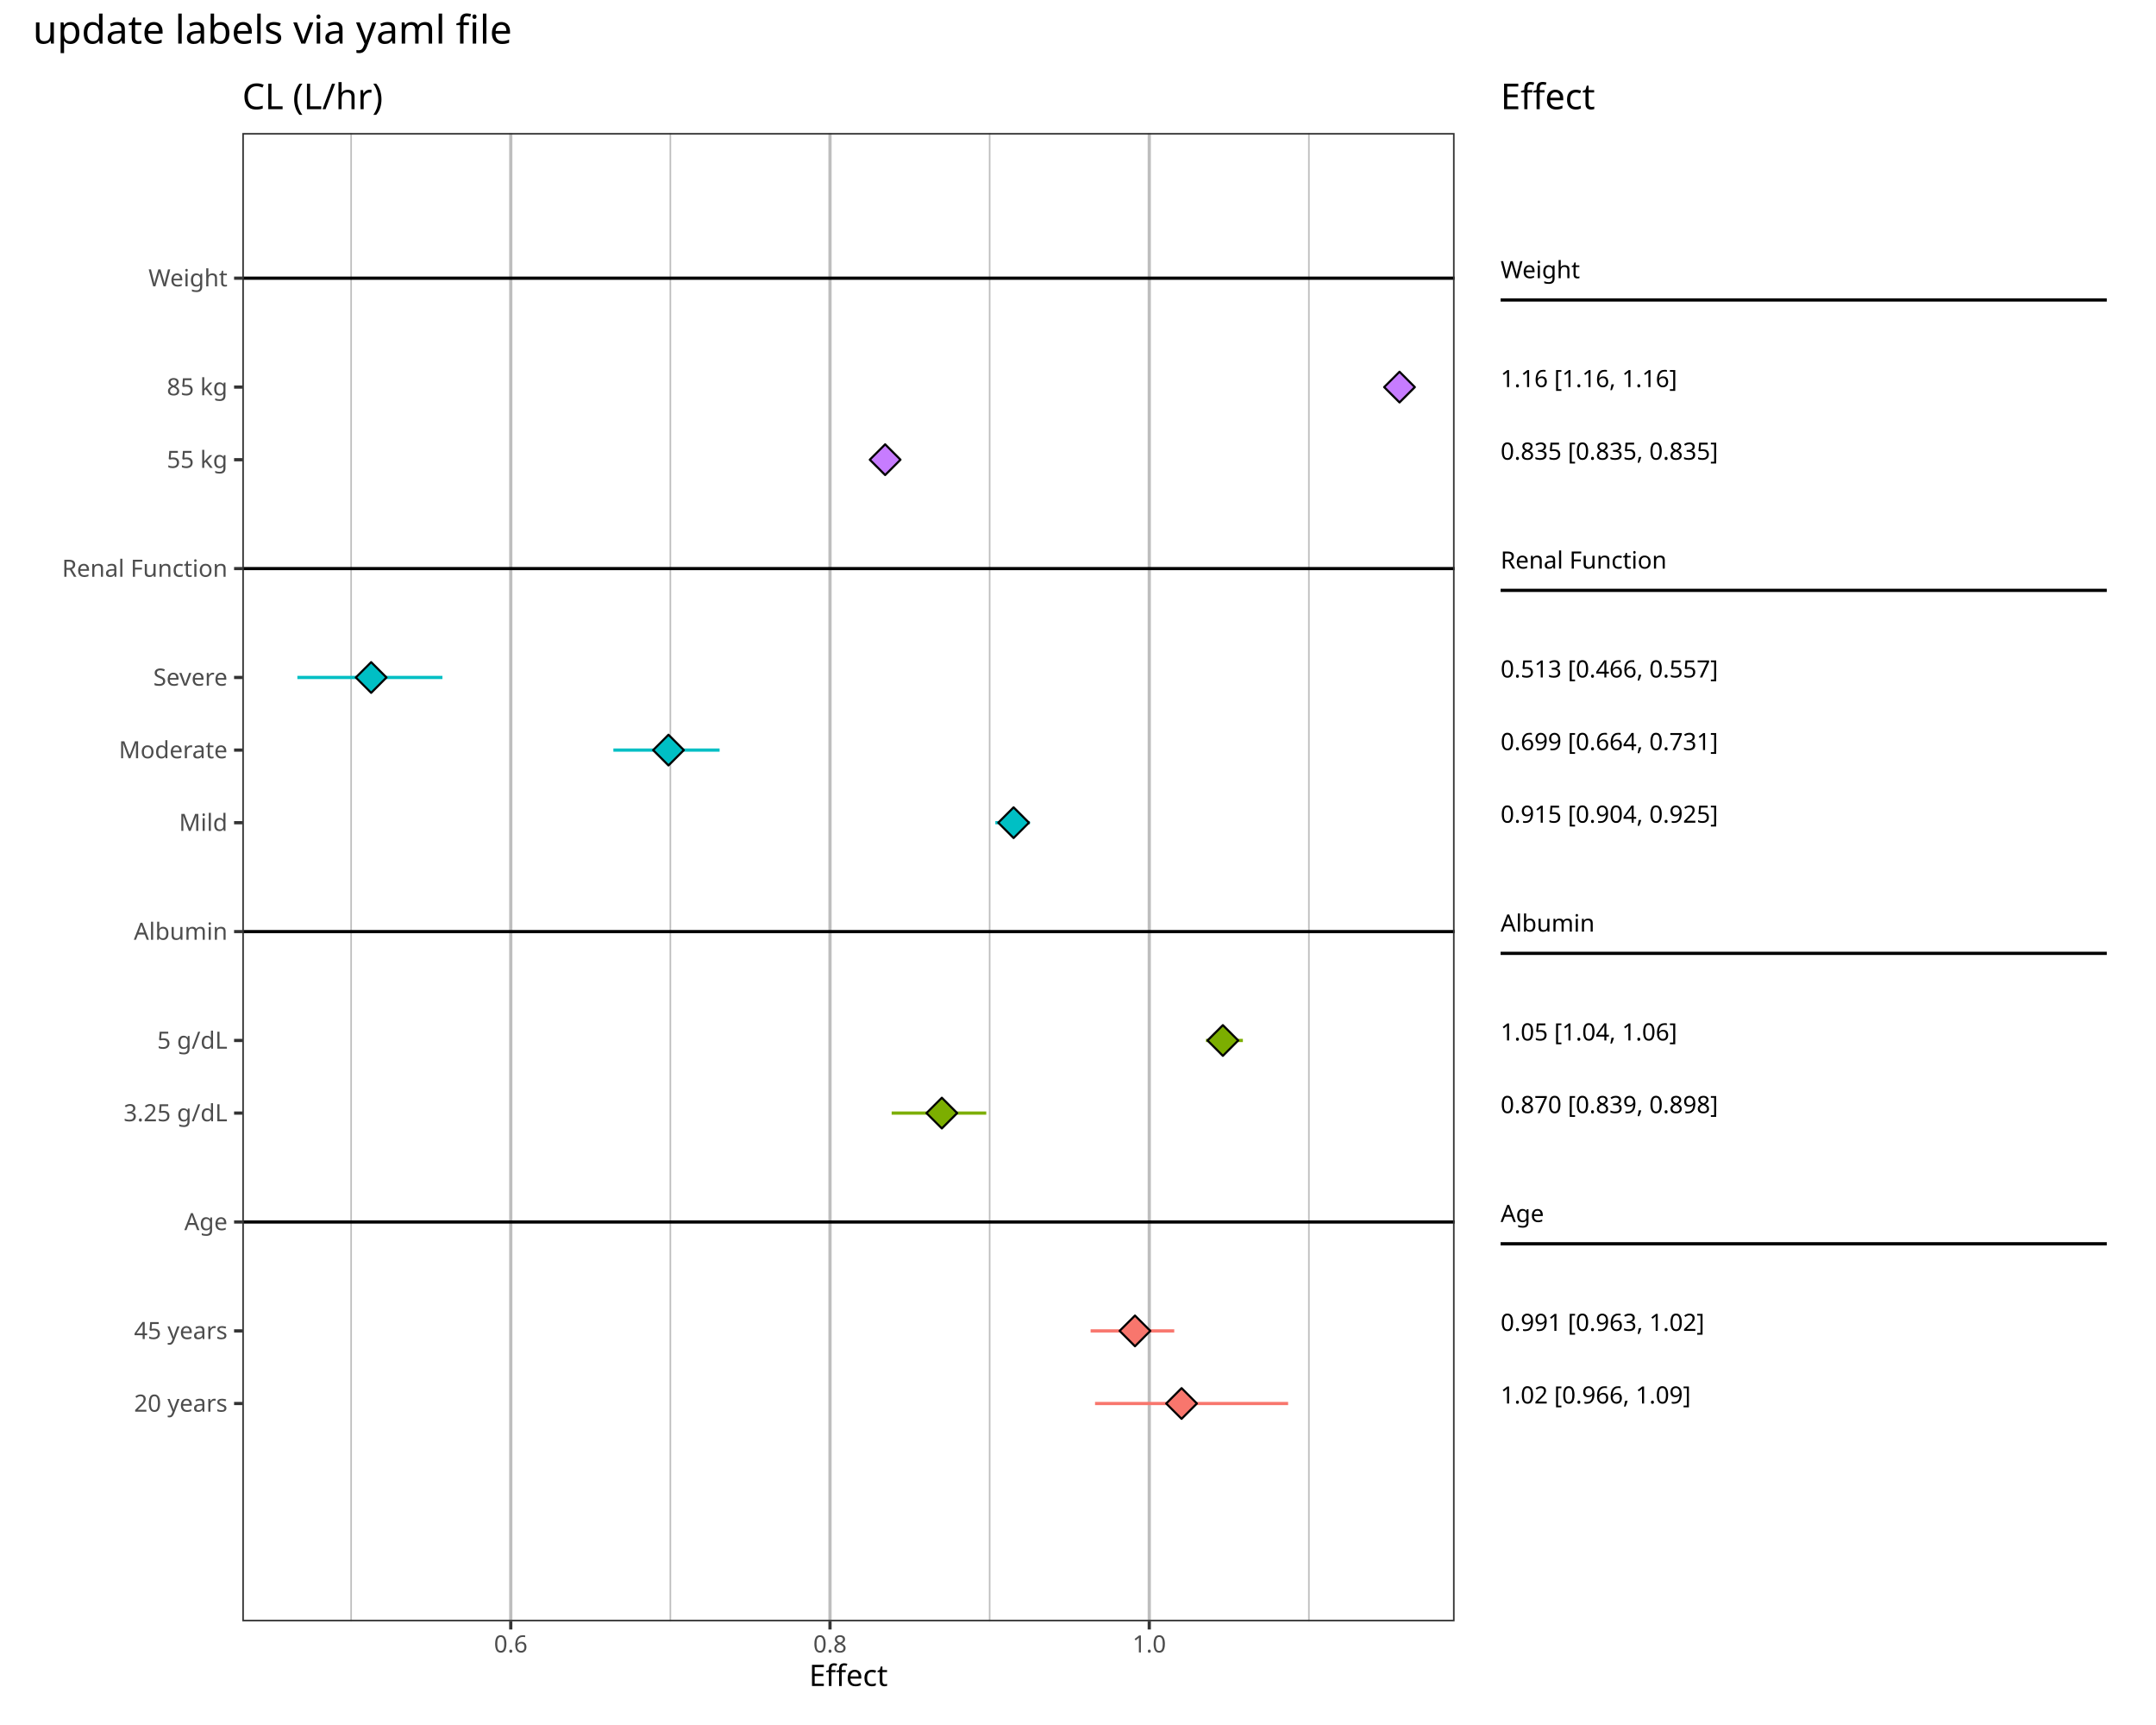
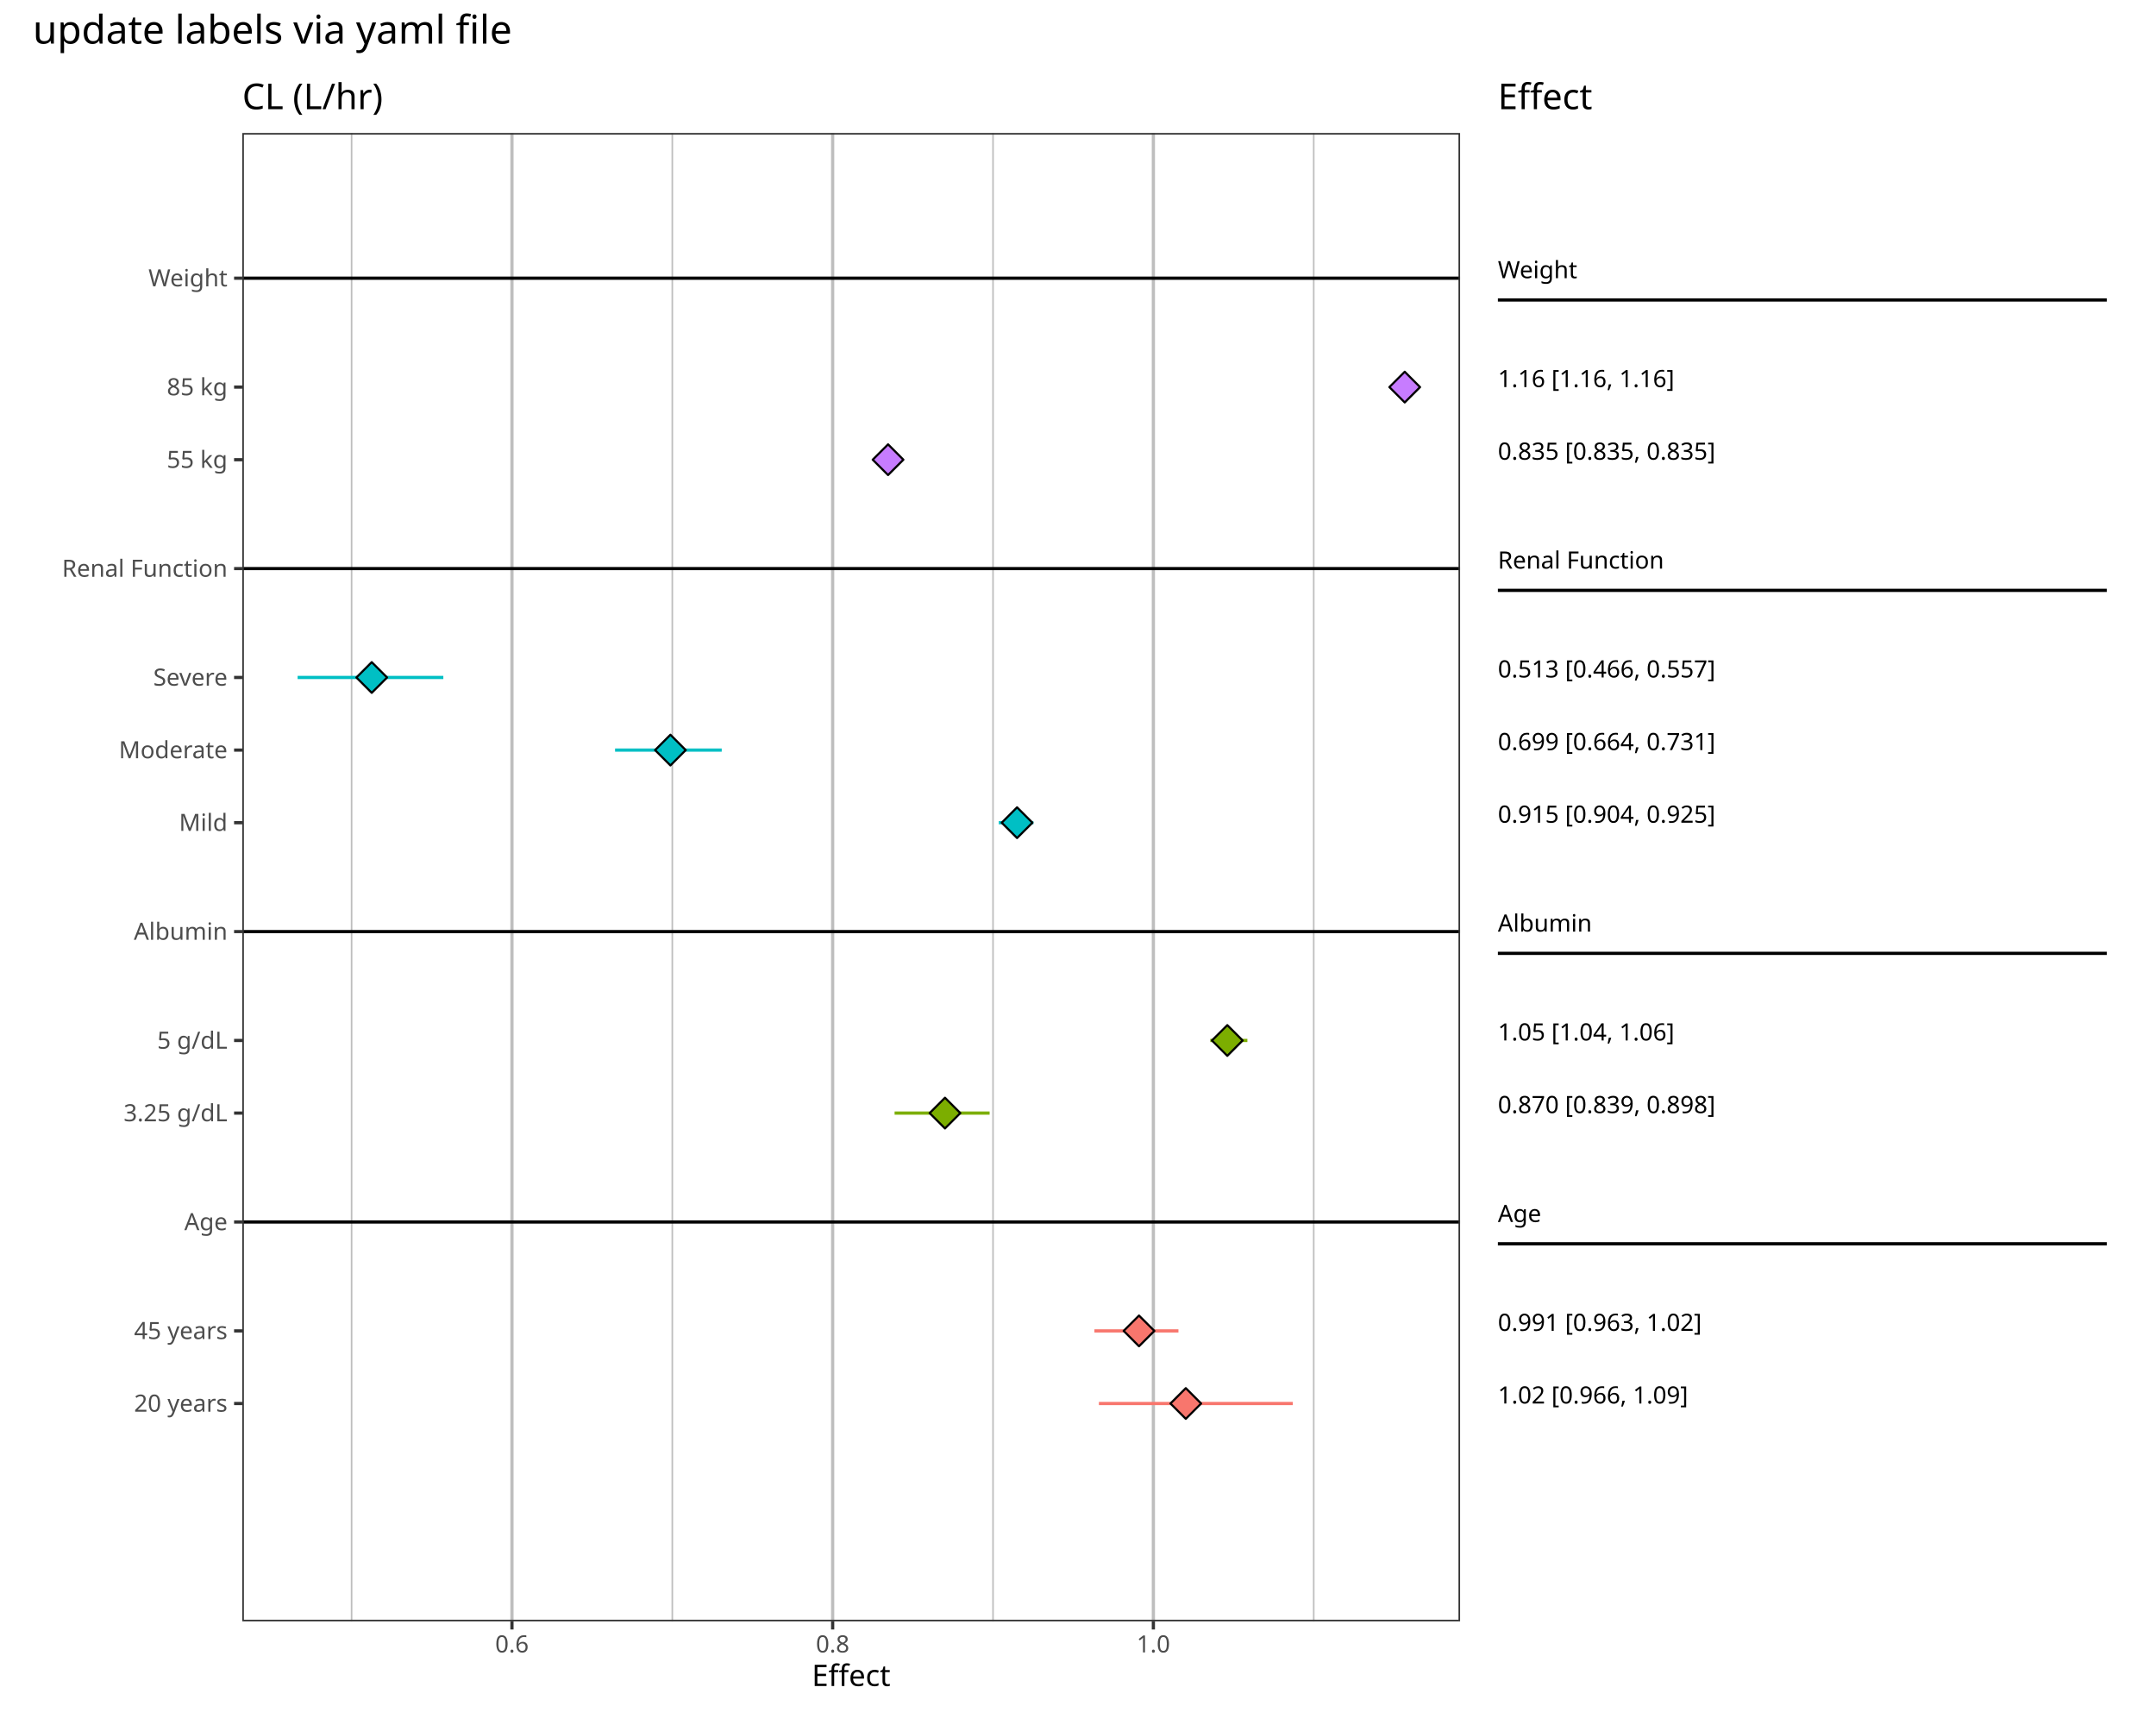
<svg xmlns="http://www.w3.org/2000/svg" class="svglite" data-engine-version="2.0" width="720.00pt" height="576.00pt" viewBox="0 0 720.00 576.00">
  <defs>
    <style type="text/css">
    .svglite line, .svglite polyline, .svglite polygon, .svglite path, .svglite rect, .svglite circle {
      fill: none;
      stroke: #000000;
      stroke-linecap: round;
      stroke-linejoin: round;
      stroke-miterlimit: 10.00;
    }
  </style>
  </defs>
  <rect width="100%" height="100%" style="stroke: none; fill: #FFFFFF;" />
  <defs>
    <clipPath id="cpMC4wMHw3MjAuMDB8MC4wMHw1NzYuMDA=">
      <rect x="0.00" y="0.00" width="720.00" height="576.00" />
    </clipPath>
  </defs>
  <g clip-path="url(#cpMC4wMHw3MjAuMDB8MC4wMHw1NzYuMDA=)">
    <rect x="0.00" y="0.00" width="720.00" height="576.00" style="stroke-width: 1.07; stroke: #FFFFFF; fill: #FFFFFF;" />
  </g>
  <defs>
    <clipPath id="cpODAuOTF8NzAzLjU2fDQ0LjQxfDU0MS4zNw==">
      <rect x="80.91" y="44.41" width="622.65" height="496.97" />
    </clipPath>
  </defs>
  <g clip-path="url(#cpODAuOTF8NzAzLjU2fDQ0LjQxfDU0MS4zNw==)">
</g>
  <g clip-path="url(#cpMC4wMHw3MjAuMDB8MC4wMHw1NzYuMDA=)">
</g>
  <g clip-path="url(#cpODAuOTF8NzAzLjU2fDQ0LjQxfDU0MS4zNw==)">
</g>
  <g clip-path="url(#cpMC4wMHw3MjAuMDB8MC4wMHw1NzYuMDA=)">
</g>
  <g clip-path="url(#cpODAuOTF8NzAzLjU2fDQ0LjQxfDU0MS4zNw==)">
</g>
  <g clip-path="url(#cpMC4wMHw3MjAuMDB8MC4wMHw1NzYuMDA=)">
</g>
  <defs>
-     <clipPath id="cpNS40OHw0ODYuNzZ8MjIuNzh8NTcwLjUy">
-       <rect x="5.48" y="22.78" width="481.28" height="547.74" />
+     <clipPath id="cpNS40OHw0ODguNTl8MjIuNzh8NTcwLjUy">
+       <rect x="5.48" y="22.78" width="483.11" height="547.74" />
    </clipPath>
  </defs>
-   <g clip-path="url(#cpNS40OHw0ODYuNzZ8MjIuNzh8NTcwLjUy)">
-     <rect x="5.48" y="22.78" width="481.28" height="547.74" style="stroke-width: 1.07; stroke: #FFFFFF; fill: #FFFFFF;" />
+   <g clip-path="url(#cpNS40OHw0ODguNTl8MjIuNzh8NTcwLjUy)">
+     <rect x="5.48" y="22.78" width="483.11" height="547.74" style="stroke-width: 1.07; stroke: #FFFFFF; fill: #FFFFFF;" />
  </g>
  <g clip-path="url(#cpMC4wMHw3MjAuMDB8MC4wMHw1NzYuMDA=)">
</g>
  <defs>
-     <clipPath id="cpODAuOTF8NDg1Ljc3fDQ0LjQxfDU0MS4zNw==">
-       <rect x="80.91" y="44.41" width="404.86" height="496.97" />
+     <clipPath id="cpNDg4LjU5fDcxNC41MnwyMi43OHw1NzAuNTI=">
+       <rect x="488.59" y="22.78" width="225.93" height="547.74" />
    </clipPath>
  </defs>
-   <g clip-path="url(#cpODAuOTF8NDg1Ljc3fDQ0LjQxfDU0MS4zNw==)">
-     <rect x="80.91" y="44.41" width="404.86" height="496.97" style="stroke-width: 1.07; stroke: none; fill: #FFFFFF;" />
-     <polyline points="117.26,541.37 117.26,44.41 " style="stroke-width: 0.53; stroke: #BEBEBE; stroke-linecap: butt;" />
-     <polyline points="223.87,541.37 223.87,44.41 " style="stroke-width: 0.53; stroke: #BEBEBE; stroke-linecap: butt;" />
-     <polyline points="330.49,541.37 330.49,44.41 " style="stroke-width: 0.53; stroke: #BEBEBE; stroke-linecap: butt;" />
-     <polyline points="437.11,541.37 437.11,44.41 " style="stroke-width: 0.53; stroke: #BEBEBE; stroke-linecap: butt;" />
-     <polyline points="170.57,541.37 170.57,44.41 " style="stroke-width: 1.07; stroke: #BEBEBE; stroke-linecap: butt;" />
-     <polyline points="277.18,541.37 277.18,44.41 " style="stroke-width: 1.07; stroke: #BEBEBE; stroke-linecap: butt;" />
-     <polyline points="383.80,541.37 383.80,44.41 " style="stroke-width: 1.07; stroke: #BEBEBE; stroke-linecap: butt;" />
-     <line x1="-149.29" y1="541.37" x2="-149.29" y2="44.41" style="stroke-width: 1.07; stroke-dasharray: 1.42,4.27,5.69,4.27; stroke-linecap: butt;" />
-     <polyline points="430.17,468.65 430.17,468.65 " style="stroke-width: 1.07; stroke: #F8766D; stroke-linecap: butt;" />
-     <polyline points="430.17,468.65 365.69,468.65 " style="stroke-width: 1.07; stroke: #F8766D; stroke-linecap: butt;" />
-     <polyline points="365.69,468.65 365.69,468.65 " style="stroke-width: 1.07; stroke: #F8766D; stroke-linecap: butt;" />
-     <polyline points="392.14,444.40 392.14,444.40 " style="stroke-width: 1.07; stroke: #F8766D; stroke-linecap: butt;" />
-     <polyline points="392.14,444.40 364.21,444.40 " style="stroke-width: 1.07; stroke: #F8766D; stroke-linecap: butt;" />
-     <polyline points="364.21,444.40 364.21,444.40 " style="stroke-width: 1.07; stroke: #F8766D; stroke-linecap: butt;" />
-     <polyline points="329.36,371.68 329.36,371.68 " style="stroke-width: 1.07; stroke: #7CAE00; stroke-linecap: butt;" />
-     <polyline points="329.36,371.68 297.77,371.68 " style="stroke-width: 1.07; stroke: #7CAE00; stroke-linecap: butt;" />
-     <polyline points="297.77,371.68 297.77,371.68 " style="stroke-width: 1.07; stroke: #7CAE00; stroke-linecap: butt;" />
-     <polyline points="415.06,347.43 415.06,347.43 " style="stroke-width: 1.07; stroke: #7CAE00; stroke-linecap: butt;" />
-     <polyline points="415.06,347.43 402.72,347.43 " style="stroke-width: 1.07; stroke: #7CAE00; stroke-linecap: butt;" />
-     <polyline points="402.72,347.43 402.72,347.43 " style="stroke-width: 1.07; stroke: #7CAE00; stroke-linecap: butt;" />
-     <polyline points="343.94,274.71 343.94,274.71 " style="stroke-width: 1.07; stroke: #00BFC4; stroke-linecap: butt;" />
-     <polyline points="343.94,274.71 332.40,274.71 " style="stroke-width: 1.07; stroke: #00BFC4; stroke-linecap: butt;" />
-     <polyline points="332.40,274.71 332.40,274.71 " style="stroke-width: 1.07; stroke: #00BFC4; stroke-linecap: butt;" />
-     <polyline points="240.31,250.47 240.31,250.47 " style="stroke-width: 1.07; stroke: #00BFC4; stroke-linecap: butt;" />
-     <polyline points="240.31,250.47 204.84,250.47 " style="stroke-width: 1.07; stroke: #00BFC4; stroke-linecap: butt;" />
-     <polyline points="204.84,250.47 204.84,250.47 " style="stroke-width: 1.07; stroke: #00BFC4; stroke-linecap: butt;" />
-     <polyline points="147.75,226.22 147.75,226.22 " style="stroke-width: 1.07; stroke: #00BFC4; stroke-linecap: butt;" />
-     <polyline points="147.75,226.22 99.31,226.22 " style="stroke-width: 1.07; stroke: #00BFC4; stroke-linecap: butt;" />
-     <polyline points="99.31,226.22 99.31,226.22 " style="stroke-width: 1.07; stroke: #00BFC4; stroke-linecap: butt;" />
-     <polyline points="295.60,153.50 295.60,153.50 " style="stroke-width: 1.07; stroke: #C77CFF; stroke-linecap: butt;" />
-     <polyline points="295.60,153.50 295.60,153.50 " style="stroke-width: 1.07; stroke: #C77CFF; stroke-linecap: butt;" />
-     <polyline points="295.60,153.50 295.60,153.50 " style="stroke-width: 1.07; stroke: #C77CFF; stroke-linecap: butt;" />
-     <polyline points="467.37,129.26 467.37,129.26 " style="stroke-width: 1.07; stroke: #C77CFF; stroke-linecap: butt;" />
-     <polyline points="467.37,129.26 467.37,129.26 " style="stroke-width: 1.07; stroke: #C77CFF; stroke-linecap: butt;" />
-     <polyline points="467.37,129.26 467.37,129.26 " style="stroke-width: 1.07; stroke: #C77CFF; stroke-linecap: butt;" />
-     <polygon points="394.59,473.77 399.71,468.65 394.59,463.52 389.46,468.65 " style="stroke-width: 0.71; fill: #F8766D;" />
-     <polygon points="379.03,449.53 384.15,444.40 379.03,439.28 373.90,444.40 " style="stroke-width: 0.71; fill: #F8766D;" />
-     <polygon points="314.53,376.80 319.65,371.68 314.53,366.55 309.40,371.68 " style="stroke-width: 0.71; fill: #7CAE00;" />
-     <polygon points="408.38,352.56 413.50,347.43 408.38,342.31 403.25,347.43 " style="stroke-width: 0.71; fill: #7CAE00;" />
-     <polygon points="338.49,279.83 343.62,274.71 338.49,269.58 333.37,274.71 " style="stroke-width: 0.71; fill: #00BFC4;" />
-     <polygon points="223.24,255.59 228.37,250.47 223.24,245.34 218.12,250.47 " style="stroke-width: 0.71; fill: #00BFC4;" />
-     <polygon points="123.95,231.35 129.07,226.22 123.95,221.10 118.82,226.22 " style="stroke-width: 0.71; fill: #00BFC4;" />
-     <polygon points="295.60,158.62 300.72,153.50 295.60,148.37 290.47,153.50 " style="stroke-width: 0.71; fill: #C77CFF;" />
-     <polygon points="467.37,134.38 472.49,129.26 467.37,124.13 462.24,129.26 " style="stroke-width: 0.71; fill: #C77CFF;" />
-     <line x1="80.91" y1="92.89" x2="485.77" y2="92.89" style="stroke-width: 1.07; stroke-linecap: butt;" />
-     <line x1="80.91" y1="189.86" x2="485.77" y2="189.86" style="stroke-width: 1.07; stroke-linecap: butt;" />
-     <line x1="80.91" y1="311.07" x2="485.77" y2="311.07" style="stroke-width: 1.07; stroke-linecap: butt;" />
-     <line x1="80.91" y1="408.04" x2="485.77" y2="408.04" style="stroke-width: 1.07; stroke-linecap: butt;" />
-     <rect x="80.91" y="44.41" width="404.86" height="496.97" style="stroke-width: 1.07; stroke: #333333;" />
+   <g clip-path="url(#cpNDg4LjU5fDcxNC41MnwyMi43OHw1NzAuNTI=)">
+     <rect x="488.59" y="22.78" width="225.93" height="547.74" style="stroke-width: 1.07; stroke: #FFFFFF; fill: #FFFFFF;" />
+   </g>
+   <g clip-path="url(#cpMC4wMHw3MjAuMDB8MC4wMHw1NzYuMDA=)">
+ </g>
+   <defs>
+     <clipPath id="cpODAuOTF8NDg3LjU5fDQ0LjQxfDU0MS4zNw==">
+       <rect x="80.91" y="44.41" width="406.69" height="496.97" />
+     </clipPath>
+   </defs>
+   <g clip-path="url(#cpODAuOTF8NDg3LjU5fDQ0LjQxfDU0MS4zNw==)">
+     <rect x="80.91" y="44.41" width="406.69" height="496.97" style="stroke-width: 1.07; stroke: none; fill: #FFFFFF;" />
+     <polyline points="117.42,541.37 117.42,44.41 " style="stroke-width: 0.53; stroke: #BEBEBE; stroke-linecap: butt;" />
+     <polyline points="224.52,541.37 224.52,44.41 " style="stroke-width: 0.53; stroke: #BEBEBE; stroke-linecap: butt;" />
+     <polyline points="331.62,541.37 331.62,44.41 " style="stroke-width: 0.53; stroke: #BEBEBE; stroke-linecap: butt;" />
+     <polyline points="438.72,541.37 438.72,44.41 " style="stroke-width: 0.53; stroke: #BEBEBE; stroke-linecap: butt;" />
+     <polyline points="170.97,541.37 170.97,44.41 " style="stroke-width: 1.07; stroke: #BEBEBE; stroke-linecap: butt;" />
+     <polyline points="278.07,541.37 278.07,44.41 " style="stroke-width: 1.07; stroke: #BEBEBE; stroke-linecap: butt;" />
+     <polyline points="385.17,541.37 385.17,44.41 " style="stroke-width: 1.07; stroke: #BEBEBE; stroke-linecap: butt;" />
+     <line x1="-150.33" y1="541.37" x2="-150.33" y2="44.41" style="stroke-width: 1.07; stroke-dasharray: 1.42,4.27,5.69,4.27; stroke-linecap: butt;" />
+     <polyline points="431.74,468.65 431.74,468.65 " style="stroke-width: 1.07; stroke: #F8766D; stroke-linecap: butt;" />
+     <polyline points="431.74,468.65 366.98,468.65 " style="stroke-width: 1.07; stroke: #F8766D; stroke-linecap: butt;" />
+     <polyline points="366.98,468.65 366.98,468.65 " style="stroke-width: 1.07; stroke: #F8766D; stroke-linecap: butt;" />
+     <polyline points="393.54,444.40 393.54,444.40 " style="stroke-width: 1.07; stroke: #F8766D; stroke-linecap: butt;" />
+     <polyline points="393.54,444.40 365.48,444.40 " style="stroke-width: 1.07; stroke: #F8766D; stroke-linecap: butt;" />
+     <polyline points="365.48,444.40 365.48,444.40 " style="stroke-width: 1.07; stroke: #F8766D; stroke-linecap: butt;" />
+     <polyline points="330.48,371.68 330.48,371.68 " style="stroke-width: 1.07; stroke: #7CAE00; stroke-linecap: butt;" />
+     <polyline points="330.48,371.68 298.75,371.68 " style="stroke-width: 1.07; stroke: #7CAE00; stroke-linecap: butt;" />
+     <polyline points="298.75,371.68 298.75,371.68 " style="stroke-width: 1.07; stroke: #7CAE00; stroke-linecap: butt;" />
+     <polyline points="416.57,347.43 416.57,347.43 " style="stroke-width: 1.07; stroke: #7CAE00; stroke-linecap: butt;" />
+     <polyline points="416.57,347.43 404.18,347.43 " style="stroke-width: 1.07; stroke: #7CAE00; stroke-linecap: butt;" />
+     <polyline points="404.18,347.43 404.18,347.43 " style="stroke-width: 1.07; stroke: #7CAE00; stroke-linecap: butt;" />
+     <polyline points="345.12,274.71 345.12,274.71 " style="stroke-width: 1.07; stroke: #00BFC4; stroke-linecap: butt;" />
+     <polyline points="345.12,274.71 333.54,274.71 " style="stroke-width: 1.07; stroke: #00BFC4; stroke-linecap: butt;" />
+     <polyline points="333.54,274.71 333.54,274.71 " style="stroke-width: 1.07; stroke: #00BFC4; stroke-linecap: butt;" />
+     <polyline points="241.02,250.47 241.02,250.47 " style="stroke-width: 1.07; stroke: #00BFC4; stroke-linecap: butt;" />
+     <polyline points="241.02,250.47 205.40,250.47 " style="stroke-width: 1.07; stroke: #00BFC4; stroke-linecap: butt;" />
+     <polyline points="205.40,250.47 205.40,250.47 " style="stroke-width: 1.07; stroke: #00BFC4; stroke-linecap: butt;" />
+     <polyline points="148.05,226.22 148.05,226.22 " style="stroke-width: 1.07; stroke: #00BFC4; stroke-linecap: butt;" />
+     <polyline points="148.05,226.22 99.39,226.22 " style="stroke-width: 1.07; stroke: #00BFC4; stroke-linecap: butt;" />
+     <polyline points="99.39,226.22 99.39,226.22 " style="stroke-width: 1.07; stroke: #00BFC4; stroke-linecap: butt;" />
+     <polyline points="296.57,153.50 296.57,153.50 " style="stroke-width: 1.07; stroke: #C77CFF; stroke-linecap: butt;" />
+     <polyline points="296.57,153.50 296.57,153.50 " style="stroke-width: 1.07; stroke: #C77CFF; stroke-linecap: butt;" />
+     <polyline points="296.57,153.50 296.57,153.50 " style="stroke-width: 1.07; stroke: #C77CFF; stroke-linecap: butt;" />
+     <polyline points="469.11,129.26 469.11,129.26 " style="stroke-width: 1.07; stroke: #C77CFF; stroke-linecap: butt;" />
+     <polyline points="469.11,129.26 469.11,129.26 " style="stroke-width: 1.07; stroke: #C77CFF; stroke-linecap: butt;" />
+     <polyline points="469.11,129.26 469.11,129.26 " style="stroke-width: 1.07; stroke: #C77CFF; stroke-linecap: butt;" />
+     <polygon points="396.00,473.77 401.12,468.65 396.00,463.52 390.88,468.65 " style="stroke-width: 0.71; fill: #F8766D;" />
+     <polygon points="380.37,449.53 385.50,444.40 380.37,439.28 375.25,444.40 " style="stroke-width: 0.71; fill: #F8766D;" />
+     <polygon points="315.58,376.80 320.70,371.68 315.58,366.55 310.46,371.68 " style="stroke-width: 0.71; fill: #7CAE00;" />
+     <polygon points="409.86,352.56 414.98,347.43 409.86,342.31 404.73,347.43 " style="stroke-width: 0.71; fill: #7CAE00;" />
+     <polygon points="339.65,279.83 344.78,274.71 339.65,269.58 334.53,274.71 " style="stroke-width: 0.71; fill: #00BFC4;" />
+     <polygon points="223.89,255.59 229.01,250.47 223.89,245.34 218.76,250.47 " style="stroke-width: 0.71; fill: #00BFC4;" />
+     <polygon points="124.14,231.35 129.27,226.22 124.14,221.10 119.02,226.22 " style="stroke-width: 0.71; fill: #00BFC4;" />
+     <polygon points="296.57,158.62 301.69,153.50 296.57,148.37 291.44,153.50 " style="stroke-width: 0.71; fill: #C77CFF;" />
+     <polygon points="469.11,134.38 474.23,129.26 469.11,124.13 463.98,129.26 " style="stroke-width: 0.71; fill: #C77CFF;" />
+     <line x1="80.91" y1="92.89" x2="487.59" y2="92.89" style="stroke-width: 1.07; stroke-linecap: butt;" />
+     <line x1="80.91" y1="189.86" x2="487.59" y2="189.86" style="stroke-width: 1.07; stroke-linecap: butt;" />
+     <line x1="80.91" y1="311.07" x2="487.59" y2="311.07" style="stroke-width: 1.07; stroke-linecap: butt;" />
+     <line x1="80.91" y1="408.04" x2="487.59" y2="408.04" style="stroke-width: 1.07; stroke-linecap: butt;" />
+     <rect x="80.91" y="44.41" width="406.69" height="496.97" style="stroke-width: 1.07; stroke: #333333;" />
  </g>
  <g clip-path="url(#cpMC4wMHw3MjAuMDB8MC4wMHw1NzYuMDA=)">
    <text x="75.98" y="95.62" text-anchor="end" style="font-size: 7.94px; fill: #4D4D4D; font-family: sans;" textLength="24.70px" lengthAdjust="spacingAndGlyphs">Weight</text>
    <text x="75.98" y="131.99" text-anchor="end" style="font-size: 7.94px; fill: #4D4D4D; font-family: sans;" textLength="19.42px" lengthAdjust="spacingAndGlyphs">85 kg</text>
    <text x="75.98" y="156.23" text-anchor="end" style="font-size: 7.94px; fill: #4D4D4D; font-family: sans;" textLength="19.42px" lengthAdjust="spacingAndGlyphs">55 kg</text>
    <text x="75.98" y="192.59" text-anchor="end" style="font-size: 7.94px; fill: #4D4D4D; font-family: sans;" textLength="53.39px" lengthAdjust="spacingAndGlyphs">Renal Function</text>
    <text x="75.98" y="228.95" text-anchor="end" style="font-size: 7.94px; fill: #4D4D4D; font-family: sans;" textLength="25.15px" lengthAdjust="spacingAndGlyphs">Severe</text>
    <text x="75.98" y="253.20" text-anchor="end" style="font-size: 7.94px; fill: #4D4D4D; font-family: sans;" textLength="33.54px" lengthAdjust="spacingAndGlyphs">Moderate</text>
    <text x="75.98" y="277.44" text-anchor="end" style="font-size: 7.94px; fill: #4D4D4D; font-family: sans;" textLength="14.55px" lengthAdjust="spacingAndGlyphs">Mild</text>
    <text x="75.98" y="313.80" text-anchor="end" style="font-size: 7.94px; fill: #4D4D4D; font-family: sans;" textLength="28.68px" lengthAdjust="spacingAndGlyphs">Albumin</text>
    <text x="75.98" y="350.17" text-anchor="end" style="font-size: 7.94px; fill: #4D4D4D; font-family: sans;" textLength="22.07px" lengthAdjust="spacingAndGlyphs">5 g/dL</text>
    <text x="75.98" y="374.41" text-anchor="end" style="font-size: 7.94px; fill: #4D4D4D; font-family: sans;" textLength="33.10px" lengthAdjust="spacingAndGlyphs">3.25 g/dL</text>
    <text x="75.98" y="410.77" text-anchor="end" style="font-size: 7.94px; fill: #4D4D4D; font-family: sans;" textLength="14.12px" lengthAdjust="spacingAndGlyphs">Age</text>
    <text x="75.98" y="447.13" text-anchor="end" style="font-size: 7.94px; fill: #4D4D4D; font-family: sans;" textLength="30.45px" lengthAdjust="spacingAndGlyphs">45 years</text>
    <text x="75.98" y="471.38" text-anchor="end" style="font-size: 7.94px; fill: #4D4D4D; font-family: sans;" textLength="30.45px" lengthAdjust="spacingAndGlyphs">20 years</text>
    <polyline points="78.17,92.89 80.91,92.89 " style="stroke-width: 1.07; stroke: #333333; stroke-linecap: butt;" />
    <polyline points="78.17,129.26 80.91,129.26 " style="stroke-width: 1.07; stroke: #333333; stroke-linecap: butt;" />
    <polyline points="78.17,153.50 80.91,153.50 " style="stroke-width: 1.07; stroke: #333333; stroke-linecap: butt;" />
    <polyline points="78.17,189.86 80.91,189.86 " style="stroke-width: 1.07; stroke: #333333; stroke-linecap: butt;" />
    <polyline points="78.17,226.22 80.91,226.22 " style="stroke-width: 1.07; stroke: #333333; stroke-linecap: butt;" />
    <polyline points="78.17,250.47 80.91,250.47 " style="stroke-width: 1.07; stroke: #333333; stroke-linecap: butt;" />
    <polyline points="78.17,274.71 80.91,274.71 " style="stroke-width: 1.07; stroke: #333333; stroke-linecap: butt;" />
    <polyline points="78.17,311.07 80.91,311.07 " style="stroke-width: 1.07; stroke: #333333; stroke-linecap: butt;" />
    <polyline points="78.17,347.43 80.91,347.43 " style="stroke-width: 1.07; stroke: #333333; stroke-linecap: butt;" />
    <polyline points="78.17,371.68 80.91,371.68 " style="stroke-width: 1.07; stroke: #333333; stroke-linecap: butt;" />
    <polyline points="78.17,408.04 80.91,408.04 " style="stroke-width: 1.07; stroke: #333333; stroke-linecap: butt;" />
    <polyline points="78.17,444.40 80.91,444.40 " style="stroke-width: 1.07; stroke: #333333; stroke-linecap: butt;" />
    <polyline points="78.17,468.65 80.91,468.65 " style="stroke-width: 1.07; stroke: #333333; stroke-linecap: butt;" />
-     <polyline points="170.57,544.11 170.57,541.37 " style="stroke-width: 1.07; stroke: #333333; stroke-linecap: butt;" />
-     <polyline points="277.18,544.11 277.18,541.37 " style="stroke-width: 1.07; stroke: #333333; stroke-linecap: butt;" />
-     <polyline points="383.80,544.11 383.80,541.37 " style="stroke-width: 1.07; stroke: #333333; stroke-linecap: butt;" />
-     <text x="170.57" y="551.77" text-anchor="middle" style="font-size: 7.94px; fill: #4D4D4D; font-family: sans;" textLength="11.03px" lengthAdjust="spacingAndGlyphs">0.6</text>
-     <text x="277.18" y="551.77" text-anchor="middle" style="font-size: 7.94px; fill: #4D4D4D; font-family: sans;" textLength="11.03px" lengthAdjust="spacingAndGlyphs">0.8</text>
-     <text x="383.80" y="551.77" text-anchor="middle" style="font-size: 7.94px; fill: #4D4D4D; font-family: sans;" textLength="11.03px" lengthAdjust="spacingAndGlyphs">1.0</text>
-     <text x="283.34" y="562.98" text-anchor="middle" style="font-size: 9.92px; font-family: sans;" textLength="25.37px" lengthAdjust="spacingAndGlyphs">Effect</text>
+     <polyline points="170.97,544.11 170.97,541.37 " style="stroke-width: 1.07; stroke: #333333; stroke-linecap: butt;" />
+     <polyline points="278.07,544.11 278.07,541.37 " style="stroke-width: 1.07; stroke: #333333; stroke-linecap: butt;" />
+     <polyline points="385.17,544.11 385.17,541.37 " style="stroke-width: 1.07; stroke: #333333; stroke-linecap: butt;" />
+     <text x="170.97" y="551.77" text-anchor="middle" style="font-size: 7.94px; fill: #4D4D4D; font-family: sans;" textLength="11.03px" lengthAdjust="spacingAndGlyphs">0.6</text>
+     <text x="278.07" y="551.77" text-anchor="middle" style="font-size: 7.94px; fill: #4D4D4D; font-family: sans;" textLength="11.03px" lengthAdjust="spacingAndGlyphs">0.8</text>
+     <text x="385.17" y="551.77" text-anchor="middle" style="font-size: 7.94px; fill: #4D4D4D; font-family: sans;" textLength="11.03px" lengthAdjust="spacingAndGlyphs">1.0</text>
+     <text x="284.25" y="562.98" text-anchor="middle" style="font-size: 9.92px; font-family: sans;" textLength="25.37px" lengthAdjust="spacingAndGlyphs">Effect</text>
    <text x="80.91" y="36.46" style="font-size: 11.91px; font-family: sans;" textLength="46.97px" lengthAdjust="spacingAndGlyphs">CL (L/hr)</text>
  </g>
  <defs>
-     <clipPath id="cpNDg2Ljc2fDcxNC41MnwyMi43OHw1NzAuNTI=">
-       <rect x="486.76" y="22.78" width="227.76" height="547.74" />
+     <clipPath id="cpNTAwLjIyfDcwMy41Nnw0NC40MXw1NDEuMzc=">
+       <rect x="500.22" y="44.41" width="203.34" height="496.97" />
    </clipPath>
  </defs>
-   <g clip-path="url(#cpNDg2Ljc2fDcxNC41MnwyMi43OHw1NzAuNTI=)">
-     <rect x="486.76" y="22.78" width="227.76" height="547.74" style="stroke-width: 1.07; stroke: #FFFFFF; fill: #FFFFFF;" />
+   <g clip-path="url(#cpNTAwLjIyfDcwMy41Nnw0NC40MXw1NDEuMzc=)">
+     <rect x="500.22" y="44.41" width="203.34" height="496.97" style="stroke-width: 1.07; stroke: none; fill: #FFFFFF;" />
+     <text x="500.22" y="92.89" style="font-size: 7.97px; font-family: sans;" textLength="24.79px" lengthAdjust="spacingAndGlyphs">Weight</text>
+     <text x="500.22" y="129.26" style="font-size: 7.97px; font-family: sans;" textLength="57.59px" lengthAdjust="spacingAndGlyphs">1.16 [1.16, 1.16]</text>
+     <text x="500.22" y="153.50" style="font-size: 7.97px; font-family: sans;" textLength="70.88px" lengthAdjust="spacingAndGlyphs">0.835 [0.835, 0.835]</text>
+     <text x="500.22" y="189.86" style="font-size: 7.97px; font-family: sans;" textLength="53.59px" lengthAdjust="spacingAndGlyphs">Renal Function</text>
+     <text x="500.22" y="226.22" style="font-size: 7.97px; font-family: sans;" textLength="70.88px" lengthAdjust="spacingAndGlyphs">0.513 [0.466, 0.557]</text>
+     <text x="500.22" y="250.47" style="font-size: 7.97px; font-family: sans;" textLength="70.88px" lengthAdjust="spacingAndGlyphs">0.699 [0.664, 0.731]</text>
+     <text x="500.22" y="274.71" style="font-size: 7.97px; font-family: sans;" textLength="70.88px" lengthAdjust="spacingAndGlyphs">0.915 [0.904, 0.925]</text>
+     <text x="500.22" y="311.07" style="font-size: 7.97px; font-family: sans;" textLength="28.79px" lengthAdjust="spacingAndGlyphs">Albumin</text>
+     <text x="500.22" y="347.43" style="font-size: 7.97px; font-family: sans;" textLength="57.59px" lengthAdjust="spacingAndGlyphs">1.05 [1.04, 1.06]</text>
+     <text x="500.22" y="371.68" style="font-size: 7.97px; font-family: sans;" textLength="70.88px" lengthAdjust="spacingAndGlyphs">0.870 [0.839, 0.898]</text>
+     <text x="500.22" y="408.04" style="font-size: 7.97px; font-family: sans;" textLength="14.18px" lengthAdjust="spacingAndGlyphs">Age</text>
+     <text x="500.22" y="444.40" style="font-size: 7.97px; font-family: sans;" textLength="66.45px" lengthAdjust="spacingAndGlyphs">0.991 [0.963, 1.02]</text>
+     <text x="500.22" y="468.65" style="font-size: 7.97px; font-family: sans;" textLength="62.02px" lengthAdjust="spacingAndGlyphs">1.02 [0.966, 1.09]</text>
+     <line x1="500.22" y1="100.16" x2="703.56" y2="100.16" style="stroke-width: 1.07; stroke-linecap: butt;" />
+     <line x1="500.22" y1="197.13" x2="703.56" y2="197.13" style="stroke-width: 1.07; stroke-linecap: butt;" />
+     <line x1="500.22" y1="318.34" x2="703.56" y2="318.34" style="stroke-width: 1.07; stroke-linecap: butt;" />
+     <line x1="500.22" y1="415.31" x2="703.56" y2="415.31" style="stroke-width: 1.07; stroke-linecap: butt;" />
  </g>
  <g clip-path="url(#cpMC4wMHw3MjAuMDB8MC4wMHw1NzYuMDA=)">
- </g>
-   <defs>
-     <clipPath id="cpNTAxLjEzfDcwMy41Nnw0NC40MXw1NDEuMzc=">
-       <rect x="501.13" y="44.41" width="202.43" height="496.97" />
-     </clipPath>
-   </defs>
-   <g clip-path="url(#cpNTAxLjEzfDcwMy41Nnw0NC40MXw1NDEuMzc=)">
-     <rect x="501.13" y="44.41" width="202.43" height="496.97" style="stroke-width: 1.07; stroke: none; fill: #FFFFFF;" />
-     <text x="501.13" y="92.89" style="font-size: 7.97px; font-family: sans;" textLength="24.79px" lengthAdjust="spacingAndGlyphs">Weight</text>
-     <text x="501.13" y="129.26" style="font-size: 7.97px; font-family: sans;" textLength="57.59px" lengthAdjust="spacingAndGlyphs">1.16 [1.16, 1.16]</text>
-     <text x="501.13" y="153.50" style="font-size: 7.97px; font-family: sans;" textLength="70.88px" lengthAdjust="spacingAndGlyphs">0.835 [0.835, 0.835]</text>
-     <text x="501.13" y="189.86" style="font-size: 7.97px; font-family: sans;" textLength="53.59px" lengthAdjust="spacingAndGlyphs">Renal Function</text>
-     <text x="501.13" y="226.22" style="font-size: 7.97px; font-family: sans;" textLength="70.88px" lengthAdjust="spacingAndGlyphs">0.513 [0.466, 0.557]</text>
-     <text x="501.13" y="250.47" style="font-size: 7.97px; font-family: sans;" textLength="70.88px" lengthAdjust="spacingAndGlyphs">0.699 [0.664, 0.731]</text>
-     <text x="501.13" y="274.71" style="font-size: 7.97px; font-family: sans;" textLength="70.88px" lengthAdjust="spacingAndGlyphs">0.915 [0.904, 0.925]</text>
-     <text x="501.13" y="311.07" style="font-size: 7.97px; font-family: sans;" textLength="28.79px" lengthAdjust="spacingAndGlyphs">Albumin</text>
-     <text x="501.13" y="347.43" style="font-size: 7.97px; font-family: sans;" textLength="57.59px" lengthAdjust="spacingAndGlyphs">1.05 [1.04, 1.06]</text>
-     <text x="501.13" y="371.68" style="font-size: 7.97px; font-family: sans;" textLength="70.88px" lengthAdjust="spacingAndGlyphs">0.870 [0.839, 0.898]</text>
-     <text x="501.13" y="408.04" style="font-size: 7.97px; font-family: sans;" textLength="14.18px" lengthAdjust="spacingAndGlyphs">Age</text>
-     <text x="501.13" y="444.40" style="font-size: 7.97px; font-family: sans;" textLength="66.45px" lengthAdjust="spacingAndGlyphs">0.991 [0.963, 1.02]</text>
-     <text x="501.13" y="468.65" style="font-size: 7.97px; font-family: sans;" textLength="62.02px" lengthAdjust="spacingAndGlyphs">1.02 [0.966, 1.09]</text>
-     <line x1="501.13" y1="100.16" x2="703.56" y2="100.16" style="stroke-width: 1.07; stroke-linecap: butt;" />
-     <line x1="501.13" y1="197.13" x2="703.56" y2="197.13" style="stroke-width: 1.07; stroke-linecap: butt;" />
-     <line x1="501.13" y1="318.34" x2="703.56" y2="318.34" style="stroke-width: 1.07; stroke-linecap: butt;" />
-     <line x1="501.13" y1="415.31" x2="703.56" y2="415.31" style="stroke-width: 1.07; stroke-linecap: butt;" />
-   </g>
-   <g clip-path="url(#cpMC4wMHw3MjAuMDB8MC4wMHw1NzYuMDA=)">
-     <polyline points="501.13,541.37 703.56,541.37 " style="stroke-width: 1.07; stroke: #FFFFFF; stroke-linecap: butt;" />
-     <polyline points="501.13,544.11 501.13,541.37 " style="stroke-width: 1.07; stroke: #FFFFFF; stroke-linecap: butt;" />
-     <polyline points="541.62,544.11 541.62,541.37 " style="stroke-width: 1.07; stroke: #FFFFFF; stroke-linecap: butt;" />
-     <polyline points="582.10,544.11 582.10,541.37 " style="stroke-width: 1.07; stroke: #FFFFFF; stroke-linecap: butt;" />
-     <polyline points="622.59,544.11 622.59,541.37 " style="stroke-width: 1.07; stroke: #FFFFFF; stroke-linecap: butt;" />
-     <polyline points="663.08,544.11 663.08,541.37 " style="stroke-width: 1.07; stroke: #FFFFFF; stroke-linecap: butt;" />
+     <polyline points="500.22,541.37 703.56,541.37 " style="stroke-width: 1.07; stroke: #FFFFFF; stroke-linecap: butt;" />
+     <polyline points="500.22,544.11 500.22,541.37 " style="stroke-width: 1.07; stroke: #FFFFFF; stroke-linecap: butt;" />
+     <polyline points="540.89,544.11 540.89,541.37 " style="stroke-width: 1.07; stroke: #FFFFFF; stroke-linecap: butt;" />
+     <polyline points="581.56,544.11 581.56,541.37 " style="stroke-width: 1.07; stroke: #FFFFFF; stroke-linecap: butt;" />
+     <polyline points="622.22,544.11 622.22,541.37 " style="stroke-width: 1.07; stroke: #FFFFFF; stroke-linecap: butt;" />
+     <polyline points="662.89,544.11 662.89,541.37 " style="stroke-width: 1.07; stroke: #FFFFFF; stroke-linecap: butt;" />
    <polyline points="703.56,544.11 703.56,541.37 " style="stroke-width: 1.07; stroke: #FFFFFF; stroke-linecap: butt;" />
-     <text x="501.13" y="551.77" text-anchor="middle" style="font-size: 7.94px; fill: #FFFFFF; font-family: sans;" textLength="11.03px" lengthAdjust="spacingAndGlyphs">1.0</text>
-     <text x="541.62" y="551.77" text-anchor="middle" style="font-size: 7.94px; fill: #FFFFFF; font-family: sans;" textLength="11.03px" lengthAdjust="spacingAndGlyphs">1.1</text>
-     <text x="582.10" y="551.77" text-anchor="middle" style="font-size: 7.94px; fill: #FFFFFF; font-family: sans;" textLength="11.03px" lengthAdjust="spacingAndGlyphs">1.2</text>
-     <text x="622.59" y="551.77" text-anchor="middle" style="font-size: 7.94px; fill: #FFFFFF; font-family: sans;" textLength="11.03px" lengthAdjust="spacingAndGlyphs">1.3</text>
-     <text x="663.08" y="551.77" text-anchor="middle" style="font-size: 7.94px; fill: #FFFFFF; font-family: sans;" textLength="11.03px" lengthAdjust="spacingAndGlyphs">1.4</text>
+     <text x="500.22" y="551.77" text-anchor="middle" style="font-size: 7.94px; fill: #FFFFFF; font-family: sans;" textLength="11.03px" lengthAdjust="spacingAndGlyphs">1.0</text>
+     <text x="540.89" y="551.77" text-anchor="middle" style="font-size: 7.94px; fill: #FFFFFF; font-family: sans;" textLength="11.03px" lengthAdjust="spacingAndGlyphs">1.1</text>
+     <text x="581.56" y="551.77" text-anchor="middle" style="font-size: 7.94px; fill: #FFFFFF; font-family: sans;" textLength="11.03px" lengthAdjust="spacingAndGlyphs">1.2</text>
+     <text x="622.22" y="551.77" text-anchor="middle" style="font-size: 7.94px; fill: #FFFFFF; font-family: sans;" textLength="11.03px" lengthAdjust="spacingAndGlyphs">1.3</text>
+     <text x="662.89" y="551.77" text-anchor="middle" style="font-size: 7.94px; fill: #FFFFFF; font-family: sans;" textLength="11.03px" lengthAdjust="spacingAndGlyphs">1.4</text>
    <text x="703.56" y="551.77" text-anchor="middle" style="font-size: 7.94px; fill: #FFFFFF; font-family: sans;" textLength="11.03px" lengthAdjust="spacingAndGlyphs">1.5</text>
-     <text x="501.13" y="36.46" style="font-size: 11.91px; font-family: sans;" textLength="30.44px" lengthAdjust="spacingAndGlyphs">Effect</text>
+     <text x="500.22" y="36.46" style="font-size: 11.91px; font-family: sans;" textLength="30.44px" lengthAdjust="spacingAndGlyphs">Effect</text>
    <text x="10.96" y="14.56" style="font-size: 13.20px; font-family: sans;" textLength="151.16px" lengthAdjust="spacingAndGlyphs">update labels via yaml file</text>
  </g>
</svg>
